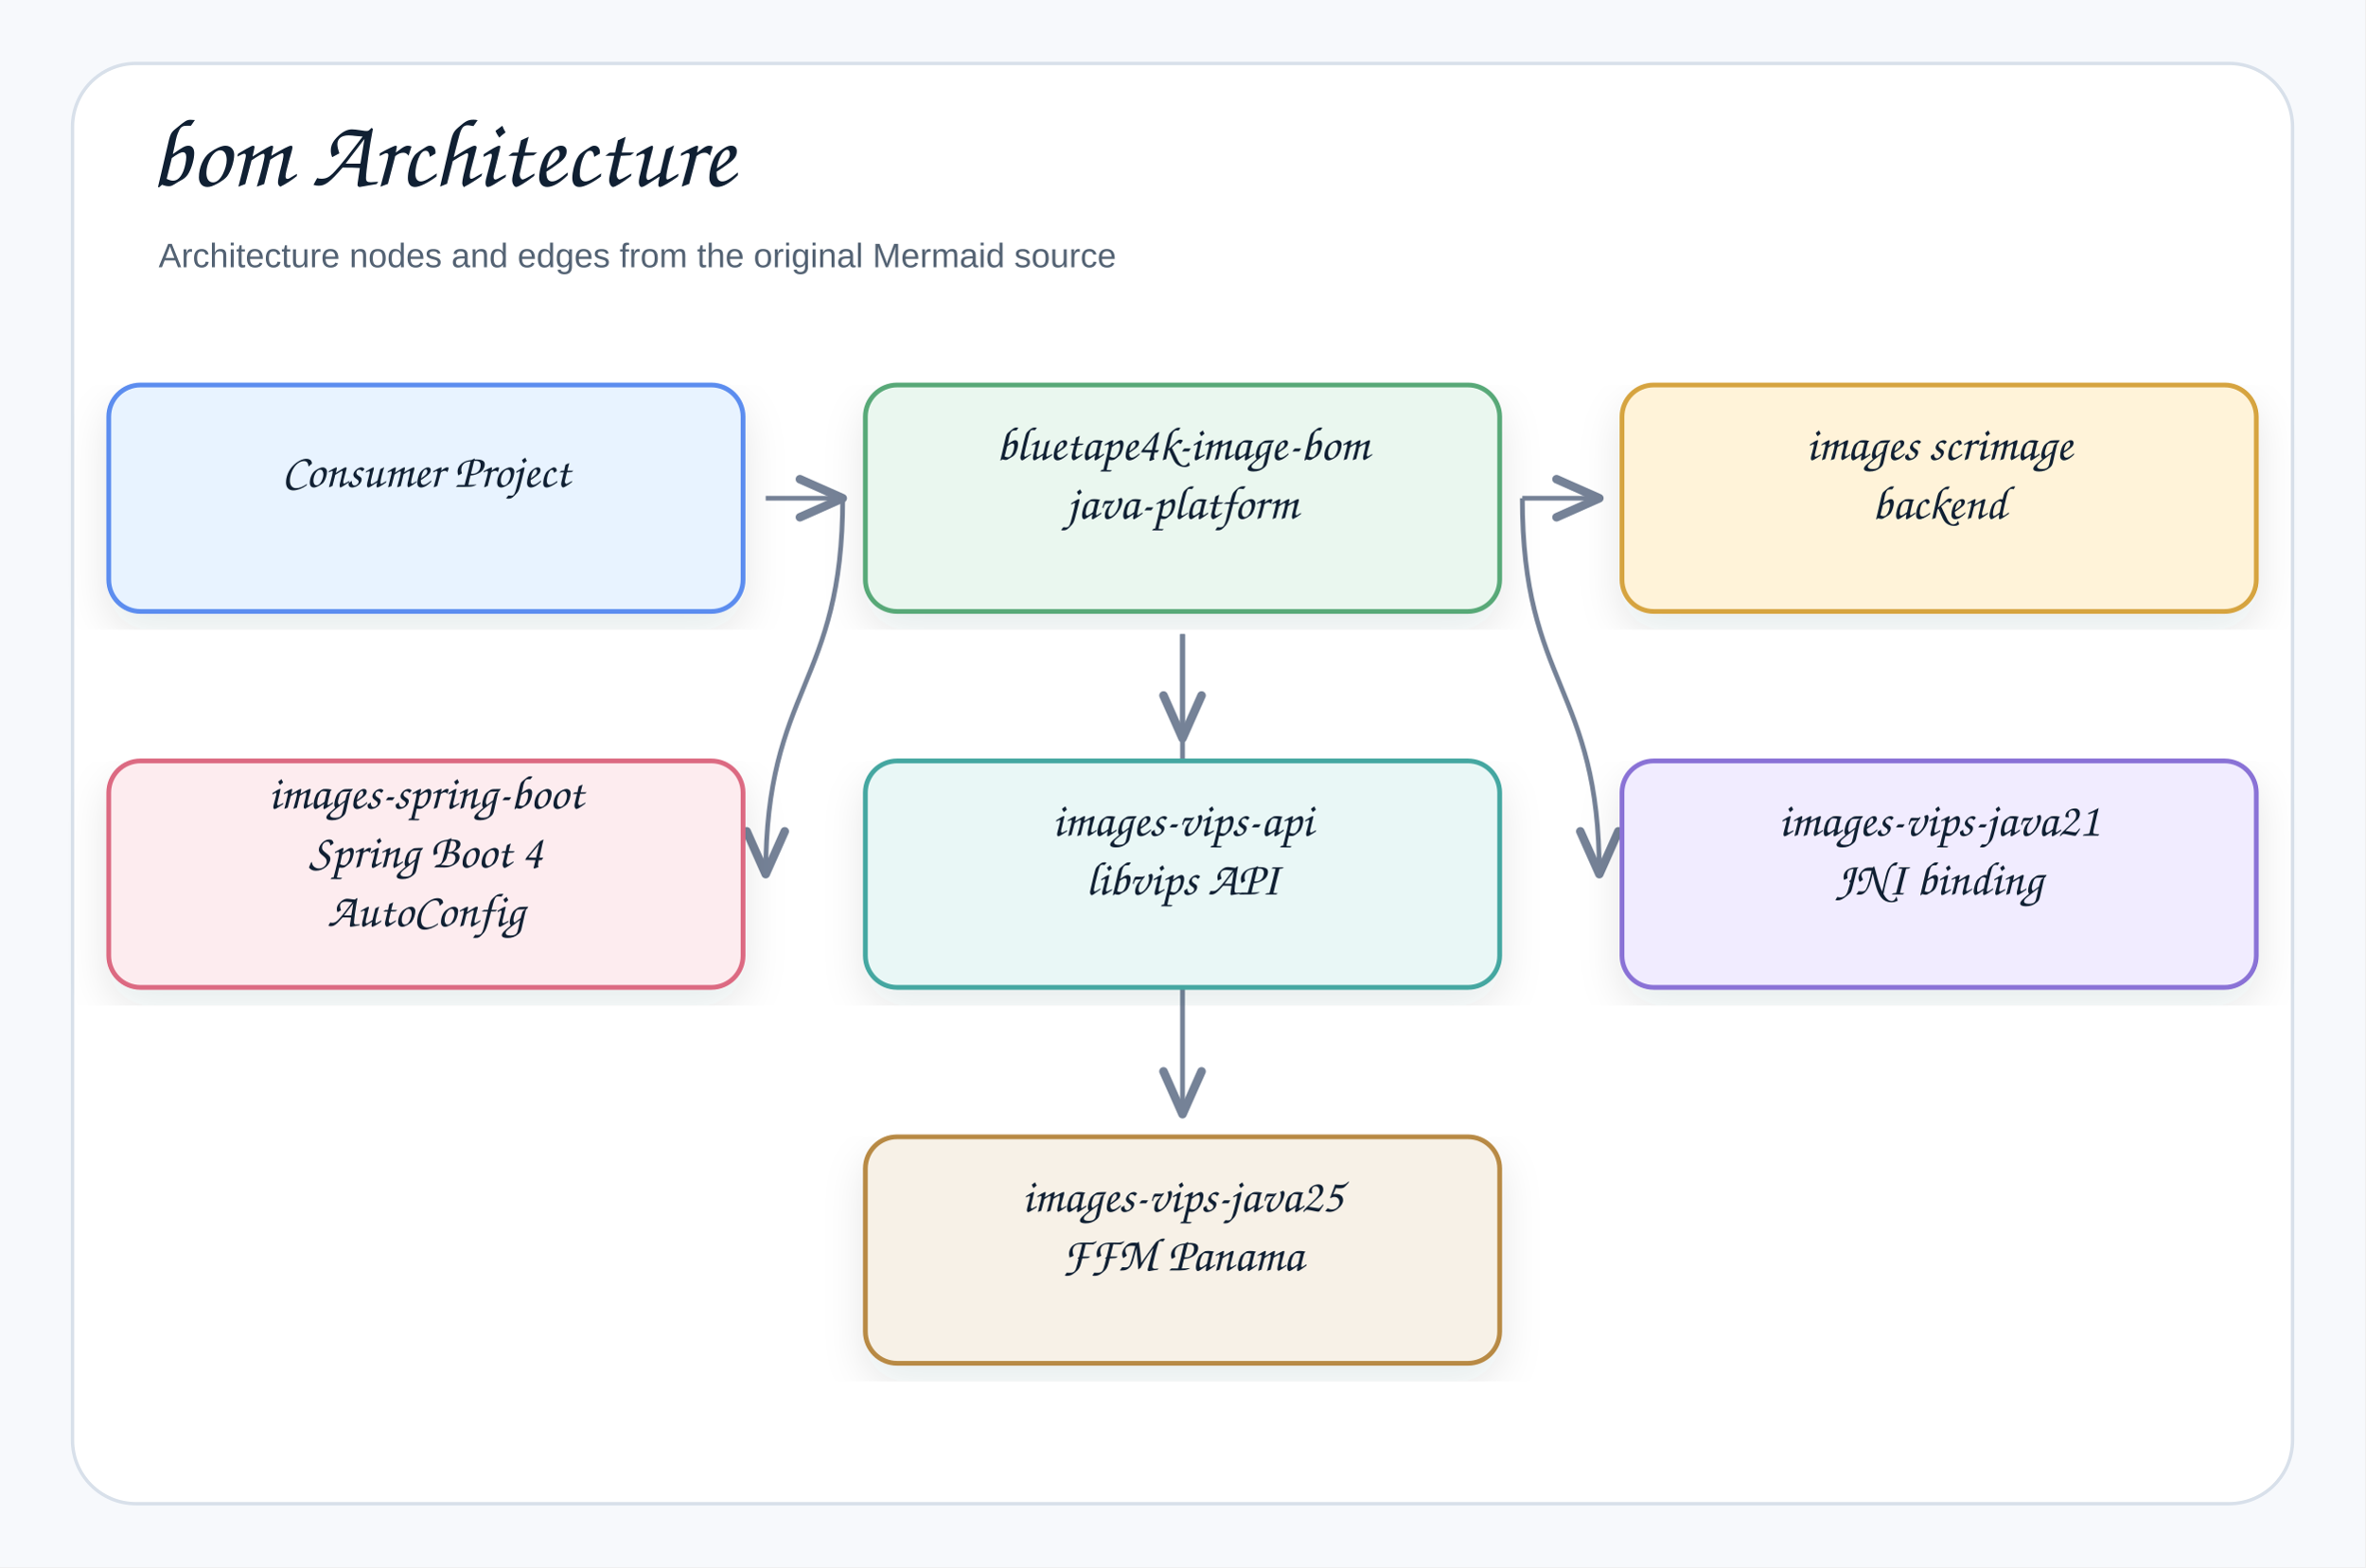
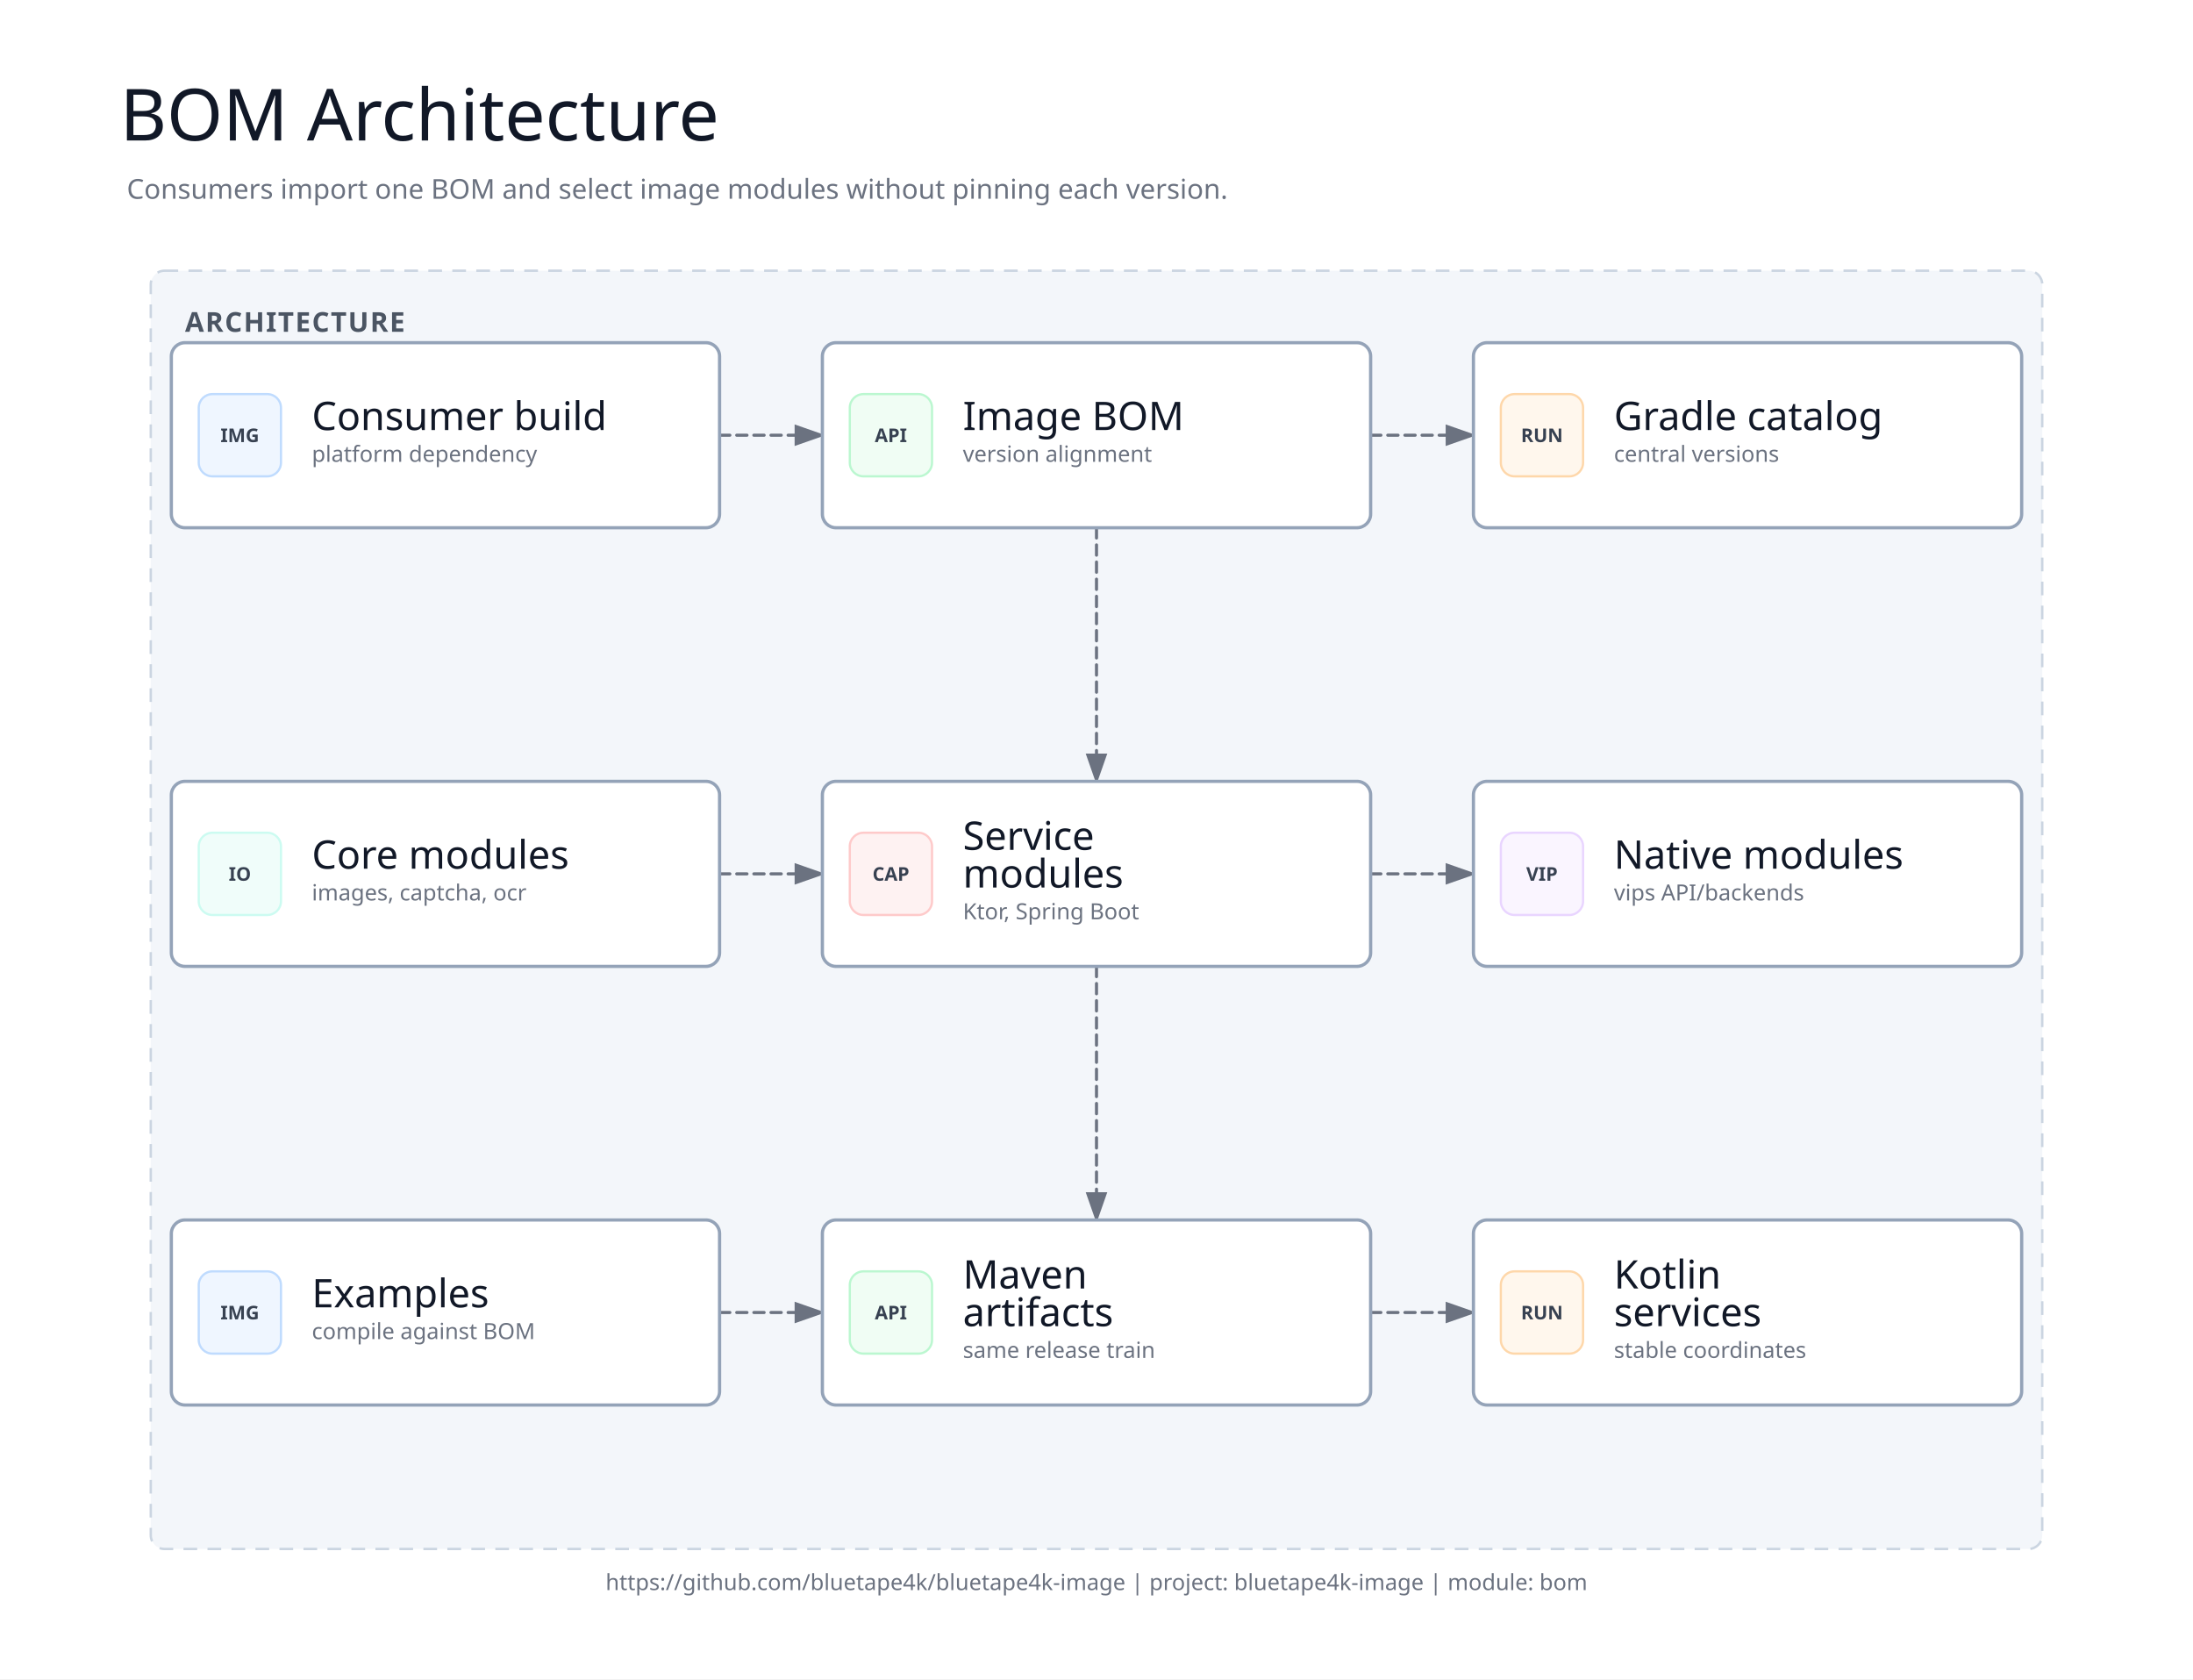
- <svg xmlns="http://www.w3.org/2000/svg" width="1044" height="692" viewBox="0 0 1044 692" role="img" aria-label="bom Architecture">
+ <svg xmlns="http://www.w3.org/2000/svg" width="1280" height="980" viewBox="0 0 1280 980" role="img" aria-label="BOM Architecture">
  <defs>
-     <filter id="shadow" x="-8%" y="-8%" width="116%" height="116%">
-       <feDropShadow dx="0" dy="8" stdDeviation="9" flood-color="#1f2937" flood-opacity="0.10" />
-     </filter>
-     <marker id="openArrow" markerWidth="12" markerHeight="10" refX="10" refY="5" orient="auto" markerUnits="strokeWidth">
-       <path d="M 1 1 L 10 5 L 1 9" fill="none" stroke="#758297" stroke-width="1.8" stroke-linecap="round" stroke-linejoin="round" />
+     <marker id="arrow-blue" markerWidth="10" markerHeight="7" refX="9" refY="3.5" orient="auto">
+       <polygon points="0 0, 10 3.5, 0 7" fill="#2563eb" />
    </marker>
-     <marker id="inherit" markerWidth="14" markerHeight="12" refX="12" refY="6" orient="auto" markerUnits="strokeWidth">
-       <path d="M 0 1 L 12 6 L 0 11 Z" fill="#ffffff" stroke="#758297" stroke-width="1.8" />
+     <marker id="arrow-green" markerWidth="10" markerHeight="7" refX="9" refY="3.5" orient="auto">
+       <polygon points="0 0, 10 3.5, 0 7" fill="#16a34a" />
+     </marker>
+     <marker id="arrow-orange" markerWidth="10" markerHeight="7" refX="9" refY="3.5" orient="auto">
+       <polygon points="0 0, 10 3.5, 0 7" fill="#ea580c" />
+     </marker>
+     <marker id="arrow-purple" markerWidth="10" markerHeight="7" refX="9" refY="3.5" orient="auto">
+       <polygon points="0 0, 10 3.5, 0 7" fill="#9333ea" />
+     </marker>
+     <marker id="arrow-gray" markerWidth="10" markerHeight="7" refX="9" refY="3.5" orient="auto">
+       <polygon points="0 0, 10 3.5, 0 7" fill="#6b7280" />
    </marker>
    <style>
-     .canvas{fill:#f7f9fc}.frame{fill:#fff;stroke:#d8e0ea;stroke-width:1.5}
-     .title{font-family:"Architects Daughter","Comic Sans MS","Comic Sans",cursive;font-size:43px;font-weight:400;fill:#102033}
-     .subtitle{font-family:"Comic Sans MS","Comic Sans","Comic Neue",Arial,sans-serif;font-size:15px;font-weight:400;fill:#536273}
-     .label{font-family:"Architects Daughter","Comic Sans MS","Comic Sans",cursive;font-size:25px;font-weight:400;fill:#102033}
-     .smallLabel{font-family:"Architects Daughter","Comic Sans MS","Comic Sans",cursive;font-size:21px;font-weight:400;fill:#102033}
-     .mono{font-family:"Comic Sans MS","Comic Sans","Comic Neue",Arial,sans-serif;font-size:12px;font-weight:400;fill:#102033}
-     .small{font-family:"Comic Sans MS","Comic Sans","Comic Neue",Arial,sans-serif;font-size:12px;font-weight:400;fill:#536273}
-     .strong{font-family:"Comic Sans MS","Comic Sans","Comic Neue",Arial,sans-serif;font-size:13px;font-weight:400;fill:#102033}
-     .card{stroke-width:2.1;filter:url(#shadow)}.compartment{stroke-width:1.5;fill:none}
-     .line{stroke:#758297;stroke-width:2.1;fill:none;marker-end:url(#openArrow)}
-     .plainLine{stroke:#758297;stroke-width:2.1;fill:none}
-     .dashed{stroke:#758297;stroke-width:2.1;stroke-dasharray:7 6;fill:none;marker-end:url(#openArrow)}
-     .inheritLine{stroke:#758297;stroke-width:2.2;fill:none;marker-end:url(#inherit)}
-     .implLine{stroke:#758297;stroke-width:2.2;stroke-dasharray:8 7;fill:none;marker-end:url(#inherit)}
+     .canvas{fill:#ffffff}.panel{fill:#f3f6fa;stroke:#cbd5e1;stroke-width:1.4;stroke-dasharray:8 6}.chart-panel{fill:#ffffff;stroke:#bfdbfe;stroke-width:1.7}.card{fill:#ffffff;stroke:#94a3b8;stroke-width:1.9}.badge-text{font-family:"Comic Mono";font-size:11px;fill:#374151;font-weight:700}
+     .edge-blue{stroke:#2563eb;stroke-width:2.1;fill:none;marker-end:url(#arrow-blue);stroke-linecap:round;stroke-linejoin:round}.edge-green{stroke:#16a34a;stroke-width:2.1;fill:none;marker-end:url(#arrow-green);stroke-linecap:round;stroke-linejoin:round}.edge-orange{stroke:#ea580c;stroke-width:2;fill:none;marker-end:url(#arrow-orange);stroke-linecap:round;stroke-linejoin:round}.edge-purple{stroke:#9333ea;stroke-width:2;fill:none;marker-end:url(#arrow-purple);stroke-linecap:round;stroke-linejoin:round}.edge-gray{stroke:#6b7280;stroke-width:1.8;fill:none;marker-end:url(#arrow-gray);stroke-linecap:round;stroke-linejoin:round;stroke-dasharray:6 4}.dashed{stroke-dasharray:6 4}
+     .title{font-family:"Architects Daughter";font-size:42px;fill:#111827;font-weight:400}.subtitle{font-family:"Comic Mono";font-size:16px;fill:#6b7280;font-weight:400}.card-title{font-family:"Architects Daughter";font-size:23px;fill:#111827;font-weight:400}.detail,.label,.note,.axis,.value{font-family:"Comic Mono";fill:#6b7280;font-weight:400}.detail{font-size:13px}.label{font-size:12px}.note{font-size:13px}.axis{font-size:14px}.value{font-size:14px}.panel-title{font-family:"Comic Mono";font-size:16px;fill:#4b5563;font-weight:700;letter-spacing:0.8px}
  </style>
  </defs>
-   <rect class="canvas" width="1044" height="692" />
-   <rect class="frame" x="32" y="28" width="980" height="636" rx="28" />
-   <text class="title" x="66" y="82">bom Architecture</text>
-   <text class="subtitle" x="70" y="118">Architecture nodes and edges from the original Mermaid source</text>
-   <path class="line" d="M522 280 C522 386 522 386 522 492" />
-   <path class="line" d="M672 220 C672 303 706 303 706 386" />
-   <path class="line" d="M522 280 C522 303 522 303 522 326" />
-   <path class="line" d="M372 220 C372 303 338 303 338 386" />
-   <path class="line" d="M672 220 C672 220 706 220 706 220" />
-   <path class="line" d="M338 220 C338 220 372 220 372 220" />
-   <g transform="translate(48,170)">
-     <rect class="card" x="0" y="0" width="280" height="100" rx="14" fill="#E8F3FF" stroke="#5B8DEF" />
-     <text class="smallLabel" x="140" y="45" text-anchor="middle">Consumer Project</text>
+   <rect class="canvas" width="1280" height="980" />
+   <text class="title" x="70" y="82">BOM Architecture</text>
+   <text class="subtitle" x="74" y="116">Consumers import one BOM and select image modules without pinning each version.</text>
+   <rect class="panel" x="88" y="158" width="1104" height="746" rx="8" />
+   <text class="panel-title" x="108" y="188" dominant-baseline="middle">ARCHITECTURE</text>
+   <g id="edges">
+     <path class="edge-gray" d="M 420 254 L 480 254" />
+     <path class="edge-gray" d="M 800 254 L 860 254" />
+     <path class="edge-gray" d="M 420 510 L 480 510" />
+     <path class="edge-gray" d="M 800 510 L 860 510" />
+     <path class="edge-gray" d="M 640 308 L 640 456" />
+     <path class="edge-gray" d="M 420 766 L 480 766" />
+     <path class="edge-gray" d="M 800 766 L 860 766" />
+     <path class="edge-gray" d="M 640 564 L 640 712" />
  </g>
-   <g transform="translate(382,170)">
-     <rect class="card" x="0" y="0" width="280" height="100" rx="14" fill="#EAF7EF" stroke="#58A978" />
-     <text class="smallLabel" x="140" y="33" text-anchor="middle">bluetape4k-image-bom</text>
-     <text class="smallLabel" x="140" y="59" text-anchor="middle">java-platform</text>
+   <g id="cards">
+     <g id="consumer">
+       <rect class="card" x="100" y="200" width="320" height="108" rx="8" />
+       <rect x="116" y="230" width="48" height="48" rx="8" fill="#eff6ff" stroke="#bfdbfe" stroke-width="1.3" />
+       <text class="badge-text" x="140" y="258" text-anchor="middle">IMG</text>
+       <text class="card-title" x="182" y="243.0" dominant-baseline="middle">Consumer build</text>
+       <text class="detail" x="182" y="265.0" dominant-baseline="middle">platform dependency</text>
+     </g>
+     <g id="bom">
+       <rect class="card" x="480" y="200" width="320" height="108" rx="8" />
+       <rect x="496" y="230" width="48" height="48" rx="8" fill="#f0fdf4" stroke="#bbf7d0" stroke-width="1.3" />
+       <text class="badge-text" x="520" y="258" text-anchor="middle">API</text>
+       <text class="card-title" x="562" y="243.0" dominant-baseline="middle">Image BOM</text>
+       <text class="detail" x="562" y="265.0" dominant-baseline="middle">version alignment</text>
+     </g>
+     <g id="catalog">
+       <rect class="card" x="860" y="200" width="320" height="108" rx="8" />
+       <rect x="876" y="230" width="48" height="48" rx="8" fill="#fff7ed" stroke="#fed7aa" stroke-width="1.3" />
+       <text class="badge-text" x="900" y="258" text-anchor="middle">RUN</text>
+       <text class="card-title" x="942" y="243.0" dominant-baseline="middle">Gradle catalog</text>
+       <text class="detail" x="942" y="265.0" dominant-baseline="middle">central versions</text>
+     </g>
+     <g id="core">
+       <rect class="card" x="100" y="456" width="320" height="108" rx="8" />
+       <rect x="116" y="486" width="48" height="48" rx="8" fill="#f0fdfa" stroke="#ccfbf1" stroke-width="1.3" />
+       <text class="badge-text" x="140" y="514" text-anchor="middle">IO</text>
+       <text class="card-title" x="182" y="499.0" dominant-baseline="middle">Core modules</text>
+       <text class="detail" x="182" y="521.0" dominant-baseline="middle">images, captcha, ocr</text>
+     </g>
+     <g id="service">
+       <rect class="card" x="480" y="456" width="320" height="108" rx="8" />
+       <rect x="496" y="486" width="48" height="48" rx="8" fill="#fef2f2" stroke="#fecaca" stroke-width="1.3" />
+       <text class="badge-text" x="520" y="514" text-anchor="middle">CAP</text>
+       <text class="card-title" x="562" y="488.0" dominant-baseline="middle">Service</text>
+       <text class="card-title" x="562" y="510.0" dominant-baseline="middle">modules</text>
+       <text class="detail" x="562" y="532.0" dominant-baseline="middle">Ktor, Spring Boot</text>
+     </g>
+     <g id="native">
+       <rect class="card" x="860" y="456" width="320" height="108" rx="8" />
+       <rect x="876" y="486" width="48" height="48" rx="8" fill="#faf5ff" stroke="#e9d5ff" stroke-width="1.3" />
+       <text class="badge-text" x="900" y="514" text-anchor="middle">VIP</text>
+       <text class="card-title" x="942" y="499.0" dominant-baseline="middle">Native modules</text>
+       <text class="detail" x="942" y="521.0" dominant-baseline="middle">vips API/backends</text>
+     </g>
+     <g id="tests">
+       <rect class="card" x="100" y="712" width="320" height="108" rx="8" />
+       <rect x="116" y="742" width="48" height="48" rx="8" fill="#eff6ff" stroke="#bfdbfe" stroke-width="1.3" />
+       <text class="badge-text" x="140" y="770" text-anchor="middle">IMG</text>
+       <text class="card-title" x="182" y="755.0" dominant-baseline="middle">Examples</text>
+       <text class="detail" x="182" y="777.0" dominant-baseline="middle">compile against BOM</text>
+     </g>
+     <g id="publish">
+       <rect class="card" x="480" y="712" width="320" height="108" rx="8" />
+       <rect x="496" y="742" width="48" height="48" rx="8" fill="#f0fdf4" stroke="#bbf7d0" stroke-width="1.3" />
+       <text class="badge-text" x="520" y="770" text-anchor="middle">API</text>
+       <text class="card-title" x="562" y="744.0" dominant-baseline="middle">Maven</text>
+       <text class="card-title" x="562" y="766.0" dominant-baseline="middle">artifacts</text>
+       <text class="detail" x="562" y="788.0" dominant-baseline="middle">same release train</text>
+     </g>
+     <g id="users">
+       <rect class="card" x="860" y="712" width="320" height="108" rx="8" />
+       <rect x="876" y="742" width="48" height="48" rx="8" fill="#fff7ed" stroke="#fed7aa" stroke-width="1.3" />
+       <text class="badge-text" x="900" y="770" text-anchor="middle">RUN</text>
+       <text class="card-title" x="942" y="744.0" dominant-baseline="middle">Kotlin</text>
+       <text class="card-title" x="942" y="766.0" dominant-baseline="middle">services</text>
+       <text class="detail" x="942" y="788.0" dominant-baseline="middle">stable coordinates</text>
+     </g>
  </g>
-   <g transform="translate(716,170)">
-     <rect class="card" x="0" y="0" width="280" height="100" rx="14" fill="#FFF3D9" stroke="#D6A441" />
-     <text class="smallLabel" x="140" y="33" text-anchor="middle">images scrimage</text>
-     <text class="smallLabel" x="140" y="59" text-anchor="middle">backend</text>
-   </g>
-   <g transform="translate(48,336)">
-     <rect class="card" x="0" y="0" width="280" height="100" rx="14" fill="#FDECEF" stroke="#DC6B82" />
-     <text class="smallLabel" x="140" y="21" text-anchor="middle">images-spring-boot</text>
-     <text class="smallLabel" x="140" y="47" text-anchor="middle">Spring Boot 4</text>
-     <text class="smallLabel" x="140" y="73" text-anchor="middle">AutoConfig</text>
-   </g>
-   <g transform="translate(382,336)">
-     <rect class="card" x="0" y="0" width="280" height="100" rx="14" fill="#E9F7F6" stroke="#45A7A1" />
-     <text class="smallLabel" x="140" y="33" text-anchor="middle">images-vips-api</text>
-     <text class="smallLabel" x="140" y="59" text-anchor="middle">libvips API</text>
-   </g>
-   <g transform="translate(716,336)">
-     <rect class="card" x="0" y="0" width="280" height="100" rx="14" fill="#F1ECFF" stroke="#8A72D6" />
-     <text class="smallLabel" x="140" y="33" text-anchor="middle">images-vips-java21</text>
-     <text class="smallLabel" x="140" y="59" text-anchor="middle">JNI binding</text>
-   </g>
-   <g transform="translate(382,502)">
-     <rect class="card" x="0" y="0" width="280" height="100" rx="14" fill="#F7F1E7" stroke="#B88A44" />
-     <text class="smallLabel" x="140" y="33" text-anchor="middle">images-vips-java25</text>
-     <text class="smallLabel" x="140" y="59" text-anchor="middle">FFM Panama</text>
-   </g>
+   <text class="note" x="640.0" y="928" text-anchor="middle">https://github.com/bluetape4k/bluetape4k-image | project: bluetape4k-image | module: bom</text>
</svg>
